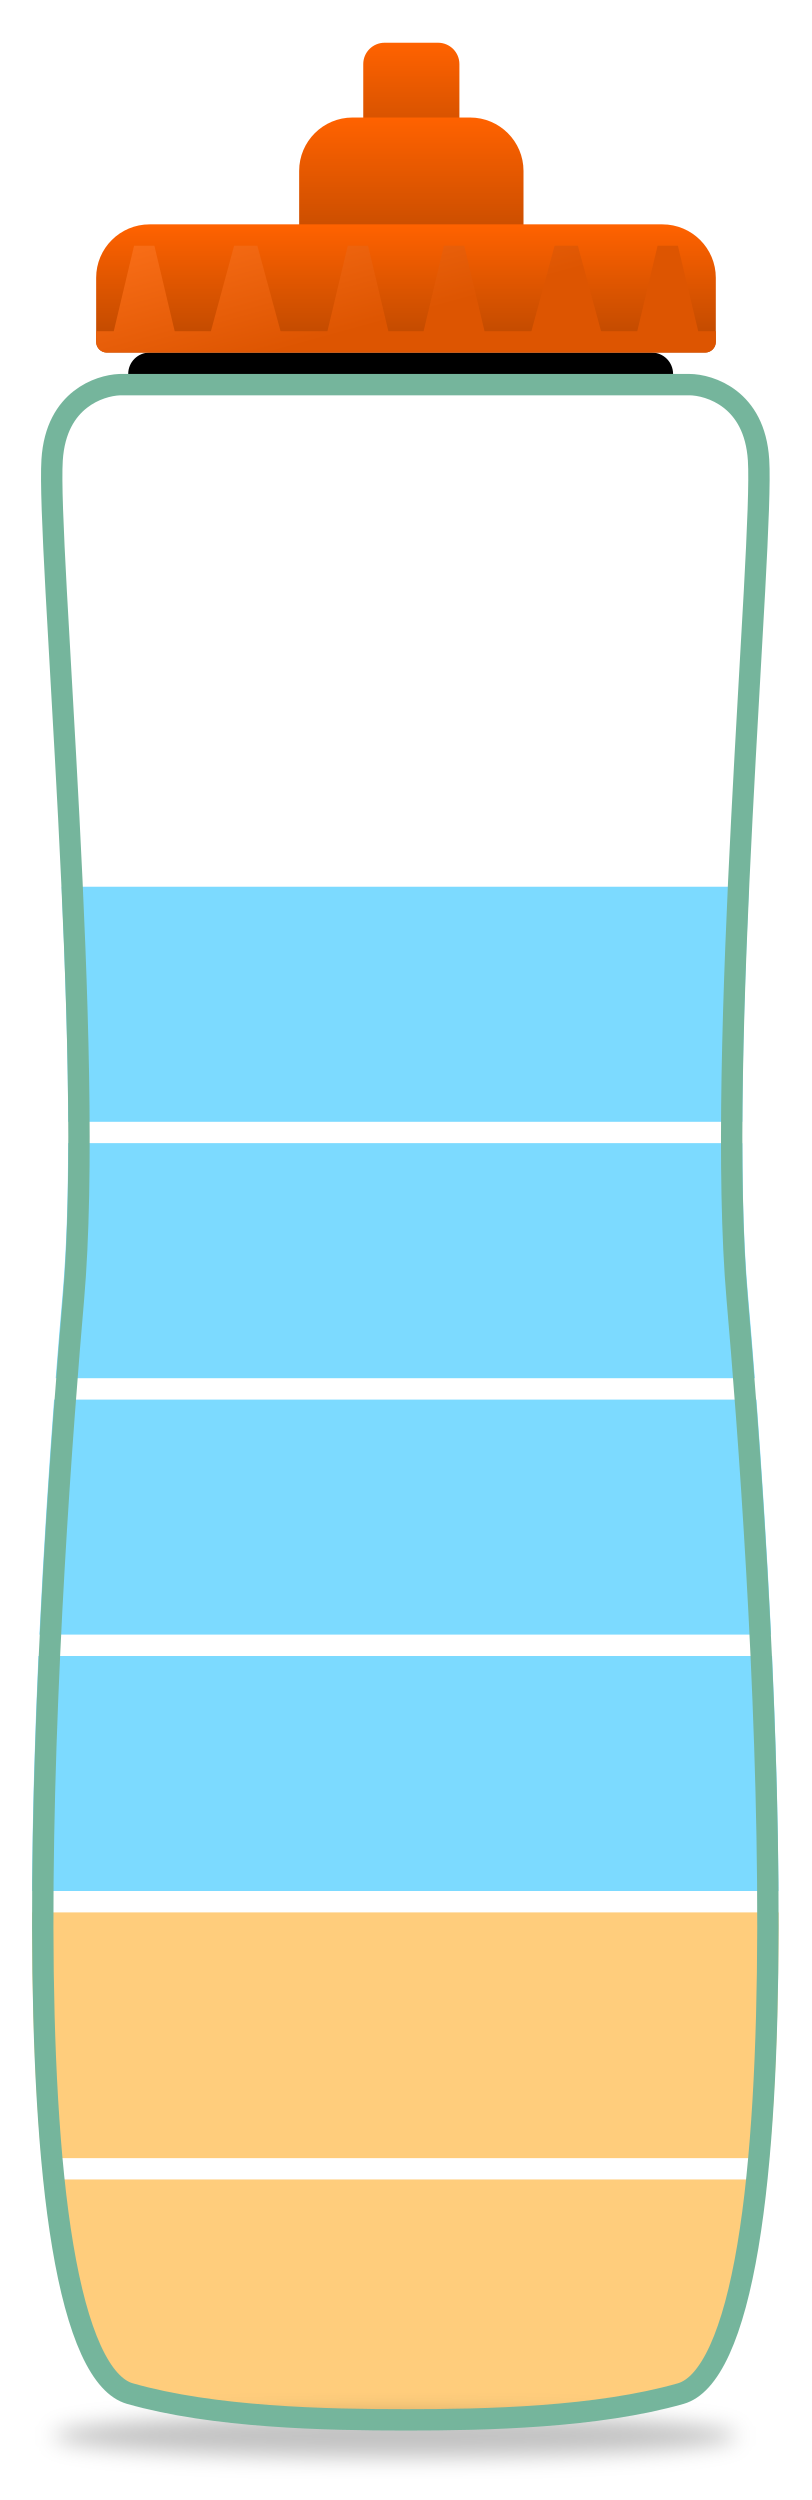
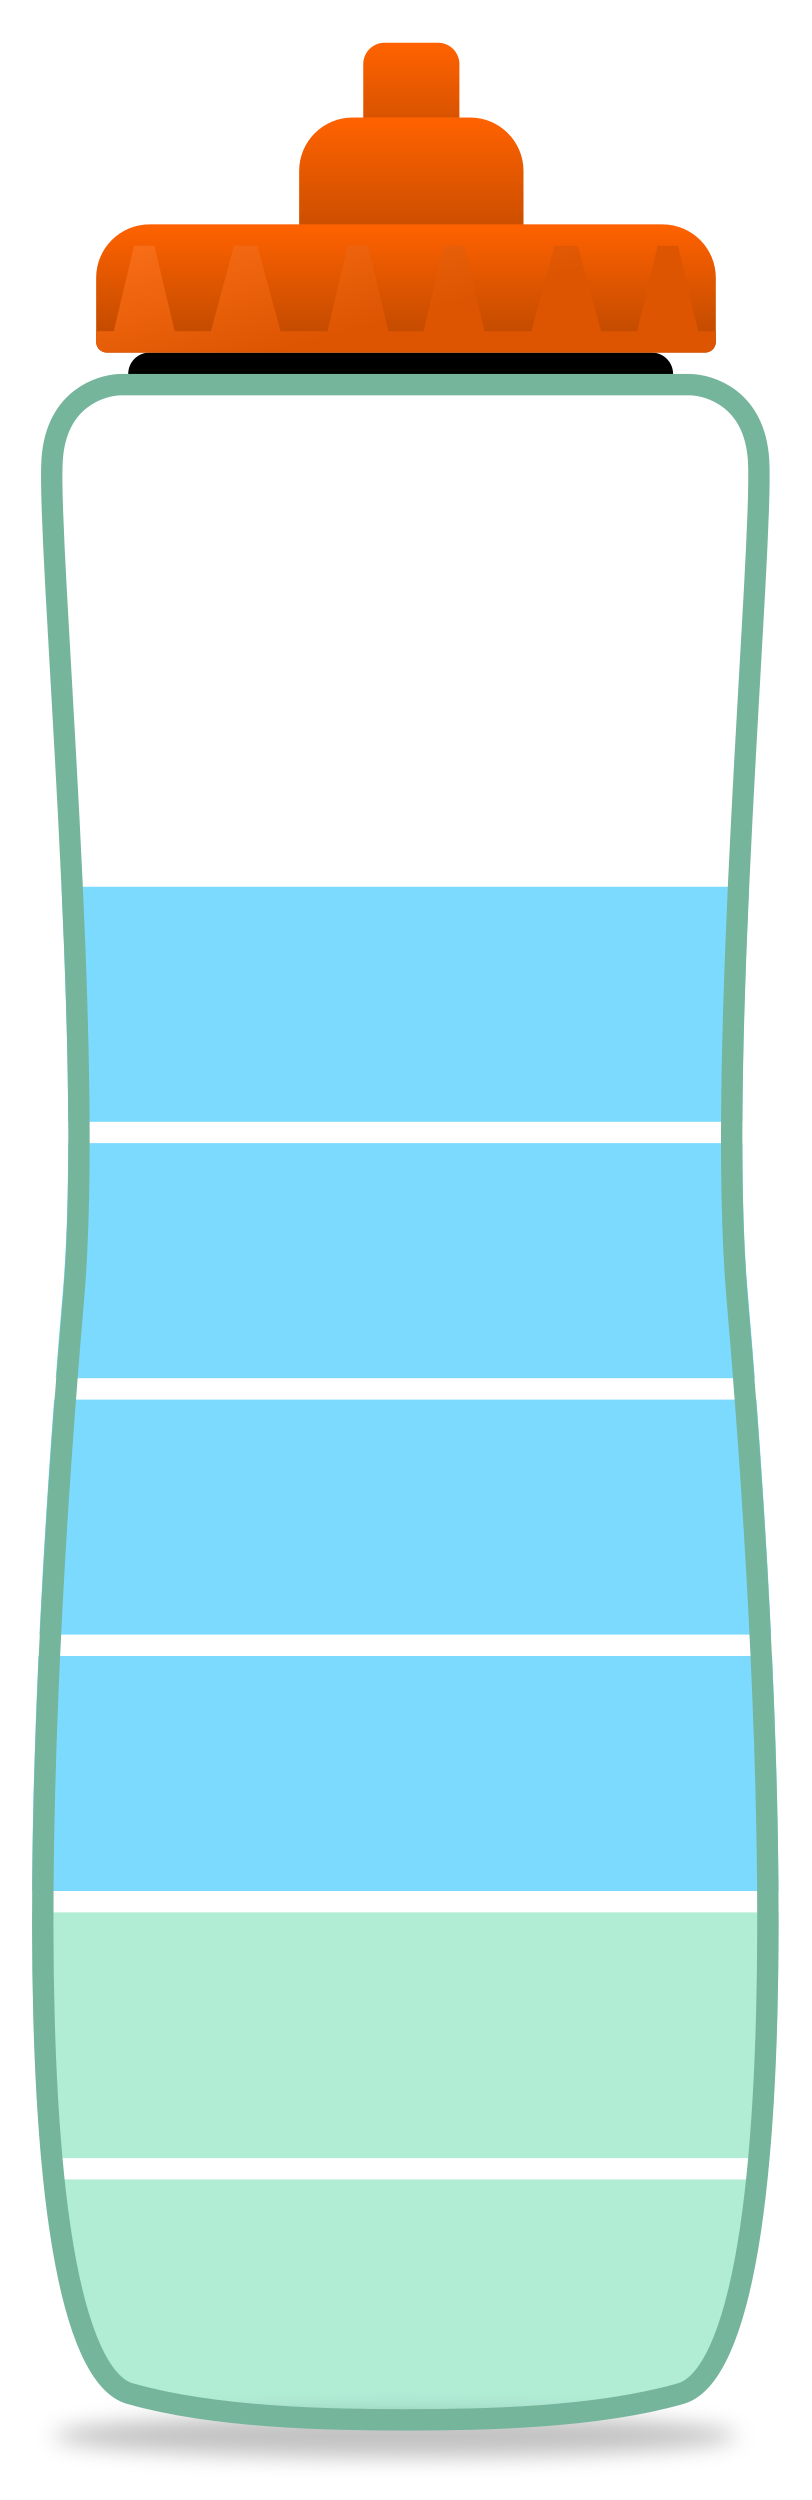
<svg xmlns="http://www.w3.org/2000/svg" width="76" height="234" viewBox="0 0 76 234" fill="none">
  <path d="M72.267 155C72.593 162.157 72.824 169.668 72.863 177H3C3.039 169.668 3.271 162.157 3.597 155H72.267ZM70.802 131C71.274 137.263 71.778 144.865 72.172 153H3.691C4.085 144.865 4.59 137.263 5.062 131H70.802ZM69.481 107C69.494 112.189 69.642 116.971 69.992 121C70.184 123.209 70.41 125.913 70.649 129H5.214C5.453 125.913 5.679 123.209 5.871 121C6.221 116.971 6.37 112.189 6.383 107H69.481ZM70.097 83C69.76 90.441 69.509 98.036 69.481 105H6.382C6.354 98.036 6.103 90.441 5.767 83H70.097Z" fill="#7CDAFF" />
-   <path d="M71.786 204C70.57 215.248 68.197 223.3 63.999 224.5C56.009 226.783 45.499 227 37.999 227C30.499 227 19.867 226.783 11.877 224.5C7.679 223.3 5.307 215.248 4.09 204H71.786ZM72.875 179C72.879 187.207 72.629 195.126 71.987 202H3.888C3.246 195.126 2.996 187.207 3 179H72.875Z" fill="#FFCD7C" />
+   <path d="M71.786 204C70.57 215.248 68.197 223.3 63.999 224.5C56.009 226.783 45.499 227 37.999 227C30.499 227 19.867 226.783 11.877 224.5C7.679 223.3 5.307 215.248 4.09 204H71.786ZM72.875 179C72.879 187.207 72.629 195.126 71.987 202H3.888C3.246 195.126 2.996 187.207 3 179H72.875Z" fill="#B1ECD5" />
  <path d="M61 33C62.105 33 63 33.895 63 35C63 35.365 62.901 35.706 62.73 36H12.27C12.099 35.706 12 35.365 12 35C12 33.895 12.895 33 14 33H61Z" fill="black" />
  <g filter="url(#filter0_f_2860_1118)">
    <ellipse cx="37" cy="228" rx="32" ry="2" fill="black" fill-opacity="0.24" />
  </g>
  <path d="M34 6C34 4.895 34.895 4 36 4H41C42.105 4 43 4.895 43 6V16C43 16.552 42.552 17 42 17H35C34.448 17 34 16.552 34 16V6Z" fill="url(#paint0_linear_2860_1118)" />
  <path d="M28 16C28 13.239 30.239 11 33 11H44C46.761 11 49 13.239 49 16V24C49 24.552 48.552 25 48 25H29C28.448 25 28 24.552 28 24V16Z" fill="url(#paint1_linear_2860_1118)" />
  <path d="M9 26C9 23.239 11.239 21 14 21H62C64.761 21 67 23.239 67 26V32C67 32.552 66.552 33 66 33H10C9.448 33 9 32.552 9 32V26Z" fill="url(#paint2_linear_2860_1118)" />
  <path d="M64.499 36C65.475 36 67.025 36.344 68.358 37.388C69.655 38.403 70.818 40.133 71.001 43.062C71.121 44.99 70.94 49.387 70.618 55.352C70.299 61.275 69.844 68.702 69.439 76.573C68.627 92.312 67.996 110.006 69.003 121.587C70.002 133.08 71.917 157.942 71.877 180.407C71.857 191.647 71.347 202.241 70.001 210.248C69.327 214.257 68.453 217.56 67.356 219.958C66.243 222.392 65.003 223.673 63.726 224.038C55.889 226.277 45.515 226.5 38 226.5C30.485 226.5 19.99 226.277 12.153 224.038C10.876 223.673 9.636 222.392 8.522 219.958C7.426 217.56 6.551 214.257 5.877 210.248C4.531 202.241 4.021 191.648 4.001 180.408C3.96 157.943 5.876 133.08 6.875 121.587C7.882 110.006 7.251 92.312 6.439 76.573C6.033 68.702 5.579 61.275 5.26 55.352C4.938 49.387 4.757 44.99 4.877 43.062C5.06 40.133 6.223 38.403 7.52 37.388C8.769 36.41 10.209 36.046 11.188 36.004L11.379 36H64.499Z" stroke="#75B59C" stroke-width="2" />
  <path d="M16.352 31H19.74L21.913 23H24.087L26.26 31H30.648L32.549 23H34.451L36.352 31H39.648L41.549 23H43.451L45.352 31H49.74L51.913 23H54.087L56.26 31H59.648L61.549 23H63.451L65.353 31H67V32C67 32.552 66.552 33 66 33H10C9.448 33 9 32.552 9 32V31H10.648L12.549 23H14.451L16.352 31Z" fill="url(#paint3_linear_2860_1118)" />
  <defs>
    <filter id="filter0_f_2860_1118" x="3" y="224" width="68" height="8" filterUnits="userSpaceOnUse" color-interpolation-filters="sRGB">
      <feFlood flood-opacity="0" result="BackgroundImageFix" />
      <feBlend mode="normal" in="SourceGraphic" in2="BackgroundImageFix" result="shape" />
      <feGaussianBlur stdDeviation="1" result="effect1_foregroundBlur_2860_1118" />
    </filter>
    <linearGradient id="paint0_linear_2860_1118" x1="38.035" y1="4" x2="38.035" y2="22.958" gradientUnits="userSpaceOnUse">
      <stop stop-color="#FF6200" />
      <stop offset="1" stop-color="#993B00" />
    </linearGradient>
    <linearGradient id="paint1_linear_2860_1118" x1="37.414" y1="11" x2="37.414" y2="31.417" gradientUnits="userSpaceOnUse">
      <stop stop-color="#FF6200" />
      <stop offset="1" stop-color="#993B00" />
    </linearGradient>
    <linearGradient id="paint2_linear_2860_1118" x1="35" y1="21" x2="35" y2="38.5" gradientUnits="userSpaceOnUse">
      <stop stop-color="#FF6200" />
      <stop offset="1" stop-color="#993B00" />
    </linearGradient>
    <linearGradient id="paint3_linear_2860_1118" x1="54" y1="49" x2="43.5" y2="11" gradientUnits="userSpaceOnUse">
      <stop offset="0.582" stop-color="#DD5501" />
      <stop offset="1" stop-color="#FF731C" />
    </linearGradient>
  </defs>
</svg>
